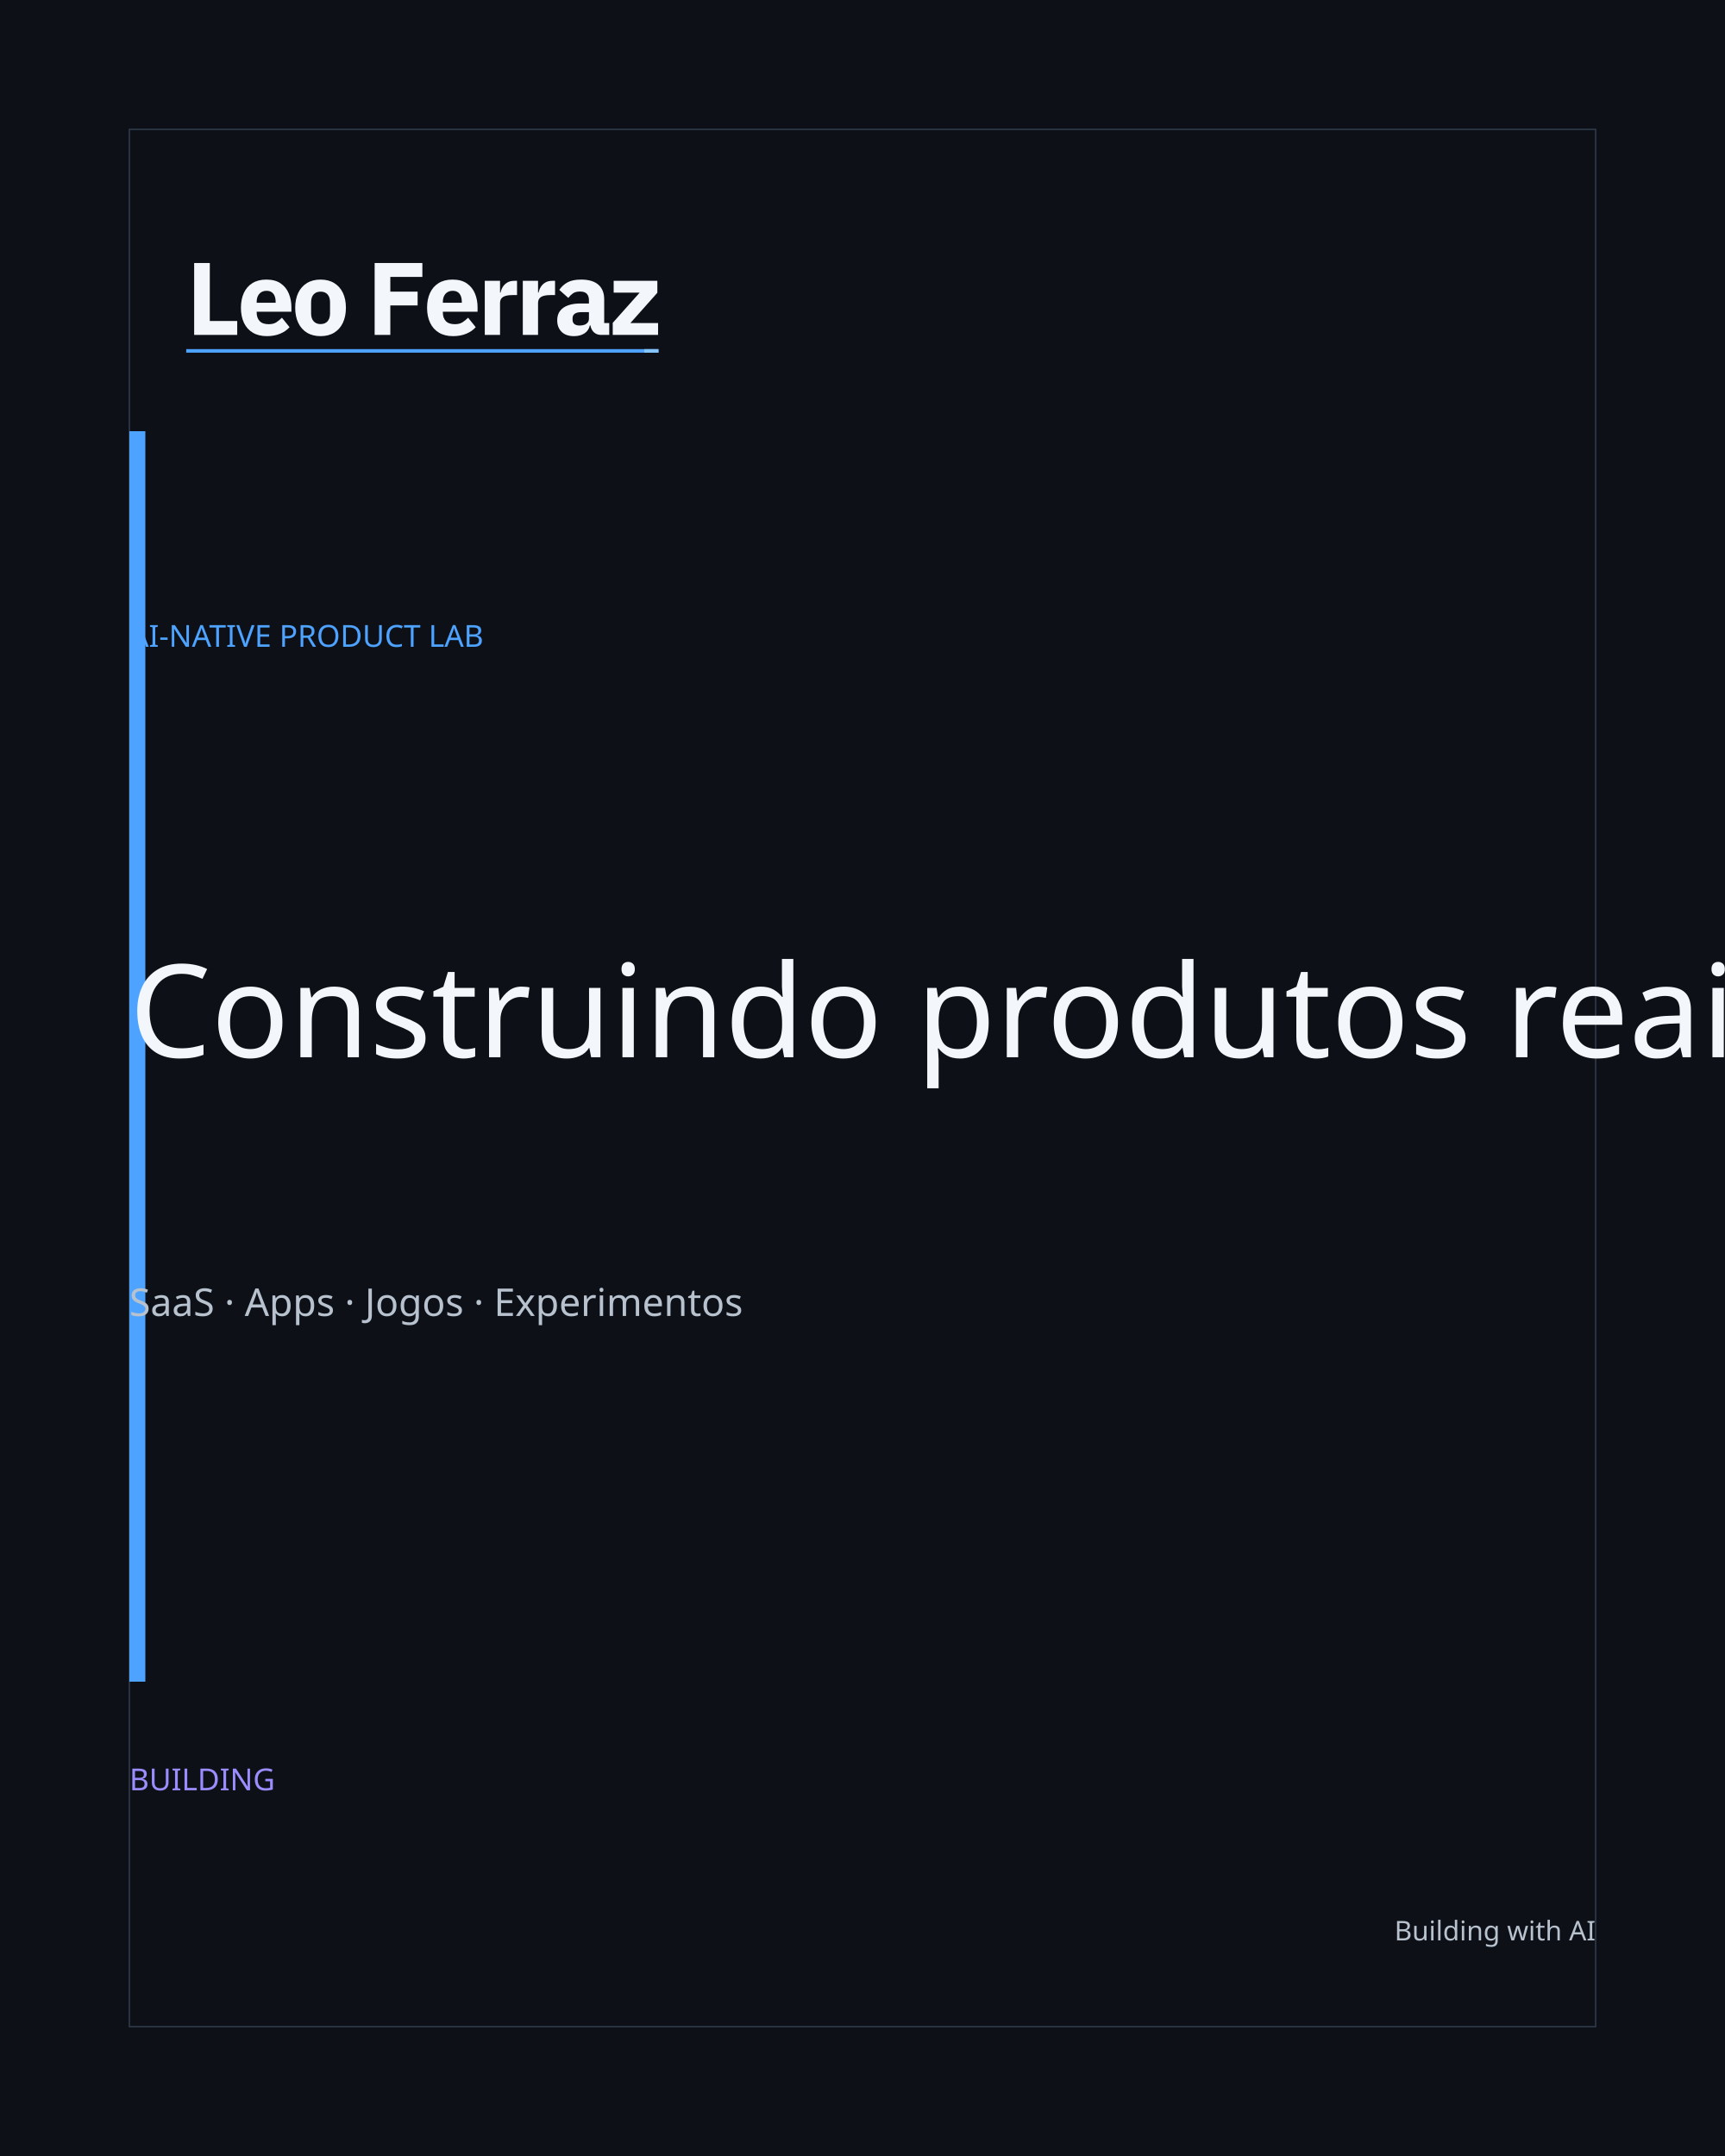
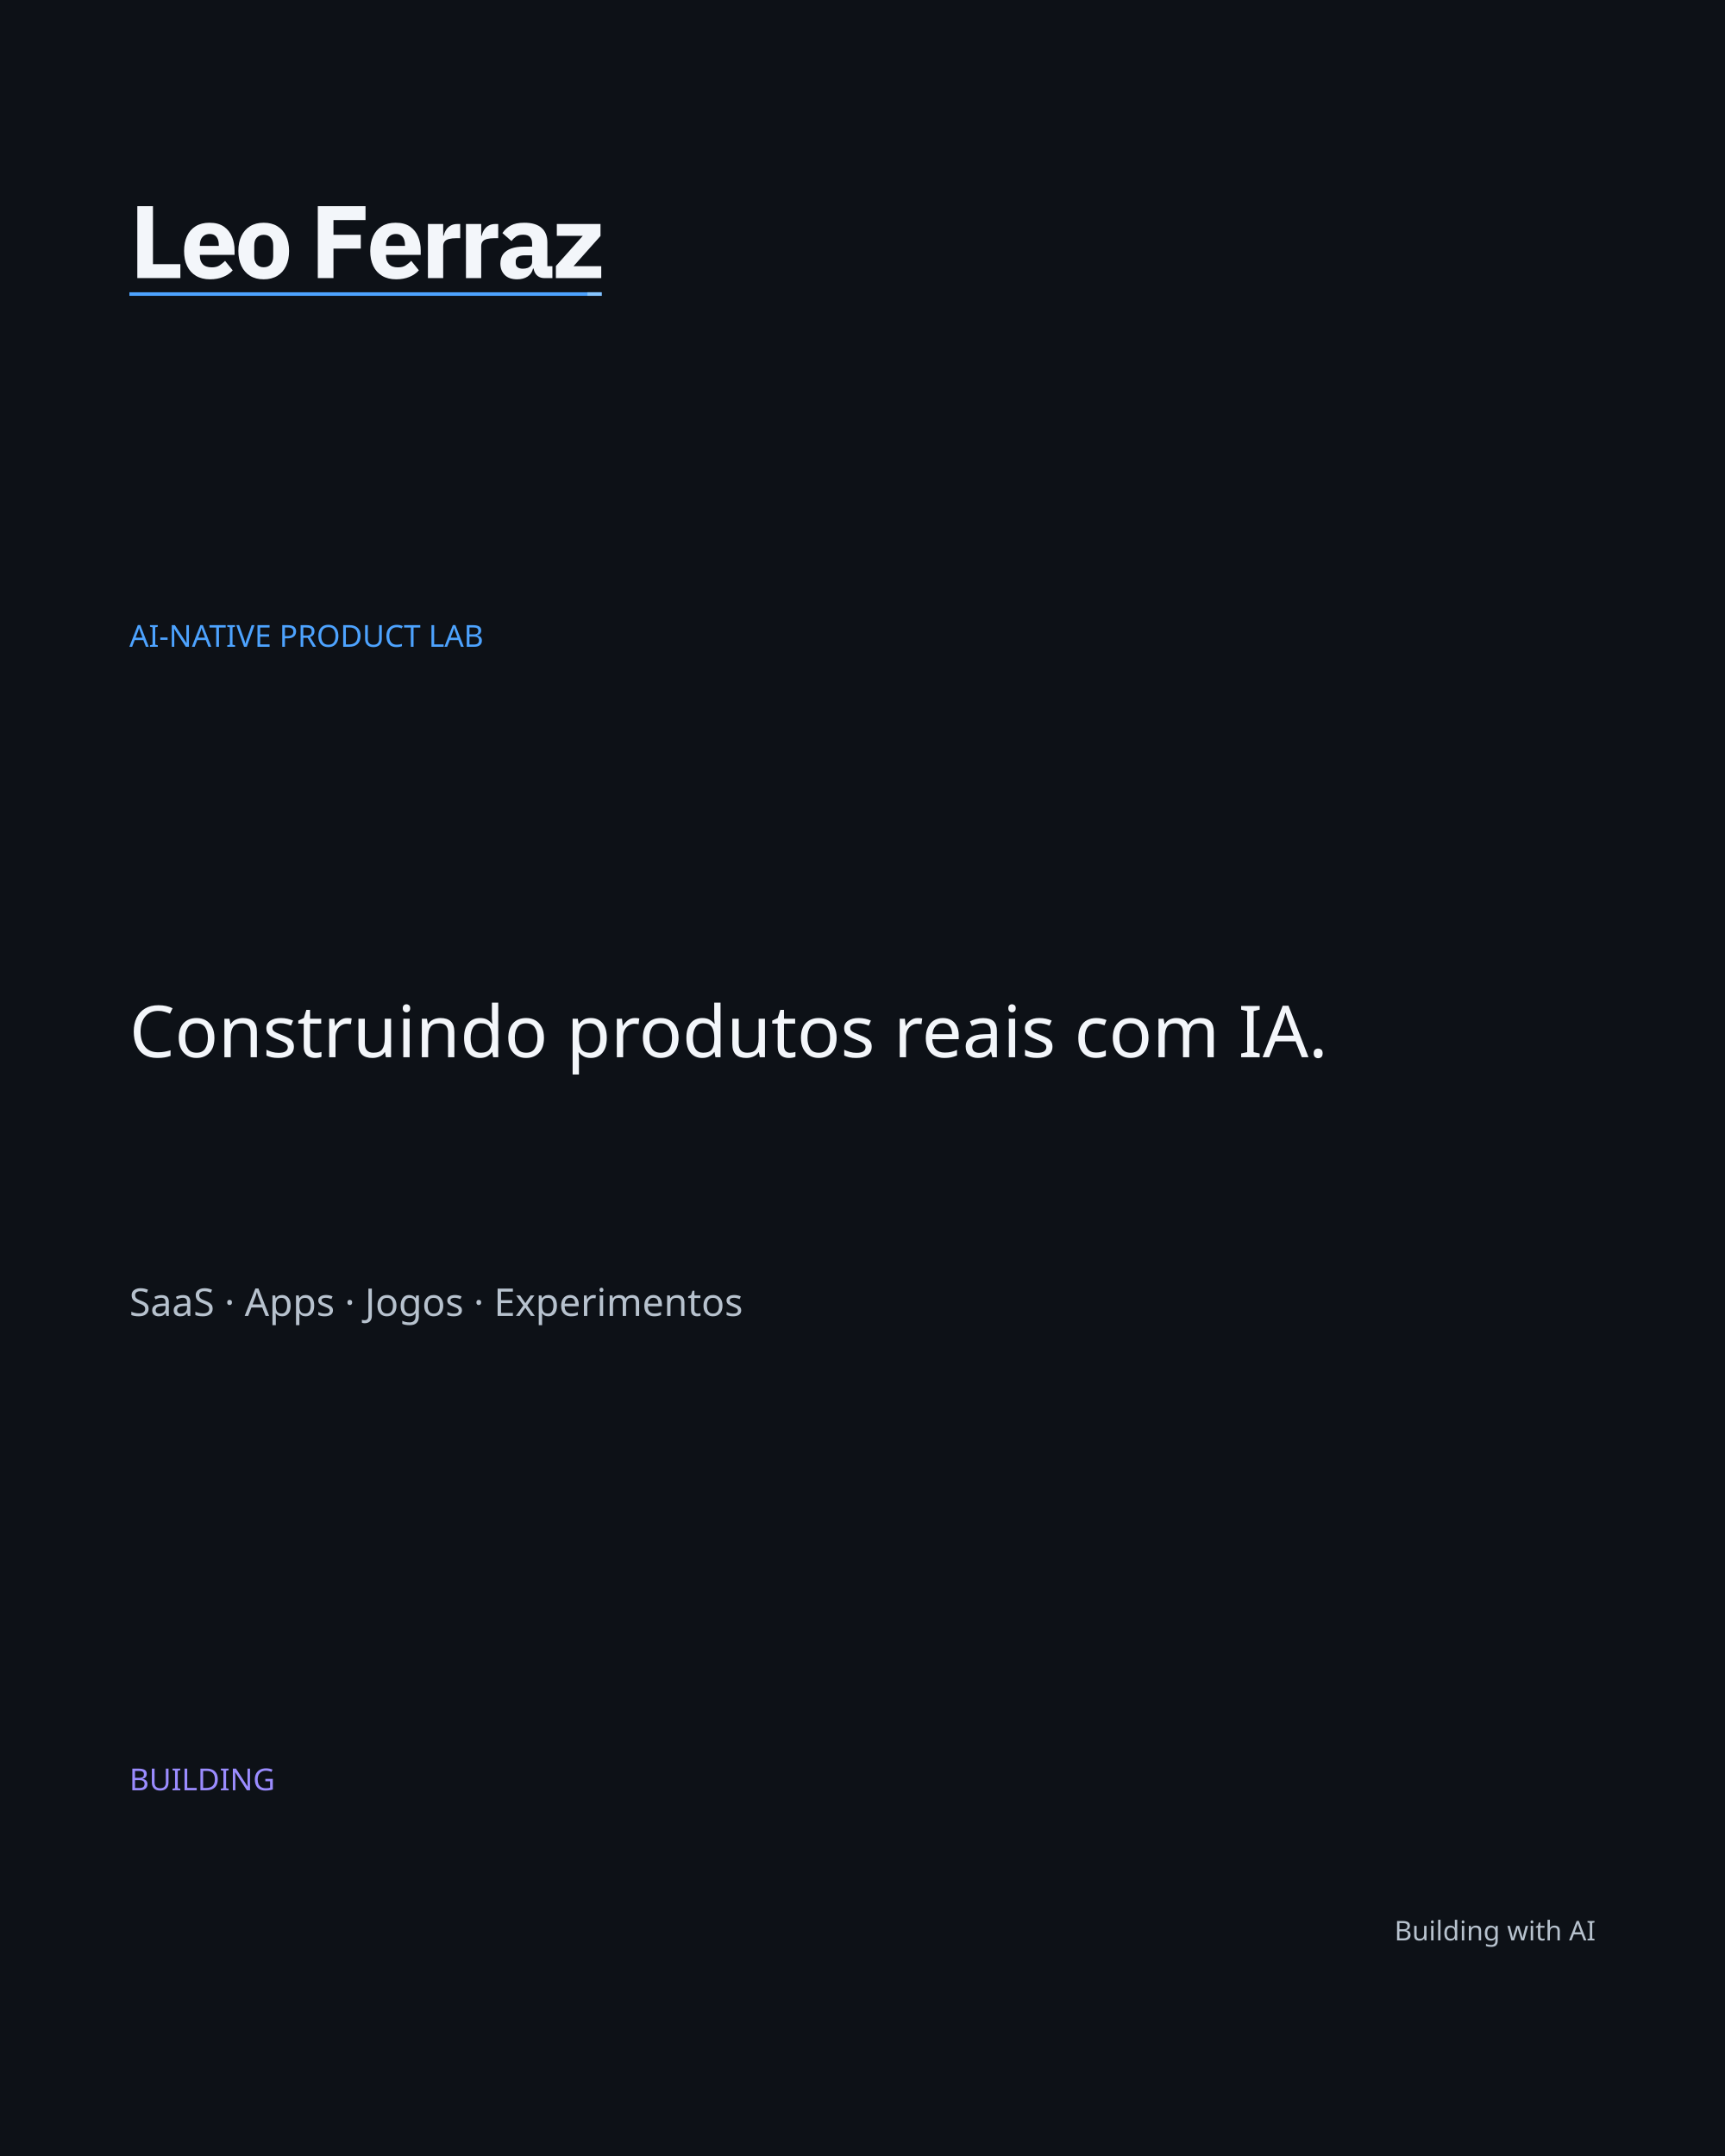
<svg xmlns="http://www.w3.org/2000/svg" viewBox="0 0 1080 1350" width="1080" height="1350">
  <rect width="1080" height="1350" fill="#0D1117" />
-   <rect x="81" y="81" width="918" height="1188" fill="none" stroke="#2A3543" />
-   <rect x="81" y="270" width="10" height="783" fill="#4DA3FF" />
-   <g data-signature-variant="wordmark-only" transform="translate(81 108) scale(1.11212)">
+   <g data-signature-variant="wordmark-only" transform="translate(45.412 72.412) scale(1.11212)">
    <path d="M60.71 91.45L36.47 91.45L36.47 50.97L45.28 50.97L45.28 83.62L60.71 83.62Z" fill="#F3F6FA" />
    <path d="M77.41 92.15Q72.77 92.15 69.5 90.2Q66.22 88.26 64.51 84.66Q62.8 81.07 62.8 76.2Q62.8 71.38 64.45 67.82Q66.1 64.25 69.29 62.28Q72.48 60.3 77.07 60.3Q82.11 60.3 85.22 62.48Q88.32 64.65 89.77 68.19Q91.22 71.73 91.22 75.85L91.22 78.4L71.67 78.4L71.67 78.86Q71.67 81.88 73.33 83.65Q74.98 85.42 78.4 85.42Q81.13 85.42 82.78 84.32Q84.43 83.21 85.88 81.76L90.17 87.1Q88.14 89.42 84.87 90.78Q81.59 92.15 77.41 92.15ZM77.24 66.63Q75.5 66.63 74.25 67.41Q73.01 68.19 72.34 69.58Q71.67 70.98 71.67 72.89L71.67 73.35L82.34 73.35L82.34 72.83Q82.34 70.98 81.79 69.58Q81.24 68.19 80.11 67.41Q78.98 66.63 77.24 66.63Z" fill="#F3F6FA" />
    <path d="M107.63 92.15Q103.17 92.15 99.98 90.2Q96.79 88.26 95.08 84.66Q93.36 81.07 93.36 76.2Q93.36 71.27 95.08 67.73Q96.79 64.19 99.98 62.25Q103.17 60.3 107.63 60.3Q112.1 60.3 115.29 62.25Q118.48 64.19 120.19 67.73Q121.9 71.27 121.9 76.2Q121.9 81.07 120.19 84.66Q118.48 88.26 115.29 90.2Q112.1 92.15 107.63 92.15ZM107.63 85.36Q110.18 85.36 111.58 83.77Q112.97 82.17 112.97 79.33L112.97 73.12Q112.97 70.22 111.58 68.66Q110.18 67.09 107.63 67.09Q105.14 67.09 103.72 68.66Q102.3 70.22 102.3 73.12L102.3 79.33Q102.3 82.17 103.72 83.77Q105.14 85.36 107.63 85.36Z" fill="#F3F6FA" />
    <path d="M146.9 91.45L138.08 91.45L138.08 50.97L164.94 50.97L164.94 58.8L146.9 58.8L146.9 67.09L162.27 67.09L162.27 74.86L146.9 74.86Z" fill="#F3F6FA" />
    <path d="M182.22 92.15Q177.58 92.15 174.3 90.2Q171.03 88.26 169.32 84.66Q167.6 81.07 167.6 76.2Q167.6 71.38 169.26 67.82Q170.91 64.25 174.1 62.28Q177.29 60.3 181.87 60.3Q186.92 60.3 190.02 62.48Q193.12 64.65 194.57 68.19Q196.02 71.73 196.02 75.85L196.02 78.4L176.48 78.4L176.48 78.86Q176.48 81.88 178.13 83.65Q179.78 85.42 183.21 85.42Q185.93 85.42 187.58 84.32Q189.24 83.21 190.69 81.76L194.98 87.1Q192.95 89.42 189.67 90.78Q186.4 92.15 182.22 92.15ZM182.05 66.63Q180.31 66.63 179.06 67.41Q177.81 68.19 177.15 69.58Q176.48 70.98 176.48 72.89L176.48 73.35L187.15 73.35L187.15 72.83Q187.15 70.98 186.6 69.58Q186.05 68.19 184.92 67.41Q183.79 66.63 182.05 66.63Z" fill="#F3F6FA" />
    <path d="M208.67 91.45L200.08 91.45L200.08 61L208.67 61L208.67 67.61L208.96 67.61Q209.31 65.93 210.23 64.42Q211.16 62.91 212.76 61.96Q214.35 61 216.73 61L218.24 61L218.24 69L216.09 69Q213.6 69 211.95 69.44Q210.29 69.87 209.48 70.86Q208.67 71.85 208.67 73.64Z" fill="#F3F6FA" />
    <path d="M230.07 91.45L221.49 91.45L221.49 61L230.07 61L230.07 67.61L230.36 67.61Q230.71 65.93 231.64 64.42Q232.56 62.91 234.16 61.96Q235.75 61 238.13 61L239.64 61L239.64 69L237.49 69Q235 69 233.35 69.44Q231.69 69.87 230.88 70.86Q230.07 71.85 230.07 73.64Z" fill="#F3F6FA" />
    <path d="M270.15 91.45L265.39 91.45Q263.83 91.45 262.46 90.67Q261.1 89.88 260.29 88.35Q259.48 86.81 259.48 84.66L259.48 83.91L261.33 86.11L259.24 86.11Q258.55 89.07 256.17 90.61Q253.79 92.15 250.31 92.15Q245.73 92.15 243.29 89.68Q240.86 87.22 240.86 83.27Q240.86 80.02 242.45 77.94Q244.05 75.85 246.98 74.8Q249.91 73.76 253.91 73.76L258.72 73.76L258.72 71.85Q258.72 69.64 257.56 68.34Q256.4 67.03 253.68 67.03Q251.12 67.03 249.62 68.13Q248.11 69.24 247.12 70.63L242.02 66.1Q243.87 63.38 246.72 61.84Q249.56 60.3 254.31 60.3Q260.75 60.3 264.03 63.18Q267.31 66.05 267.31 71.44L267.31 84.78L270.15 84.78ZM258.72 78.63L254.55 78.63Q252.05 78.63 250.78 79.5Q249.5 80.37 249.5 82.05L249.5 82.92Q249.5 84.55 250.54 85.36Q251.59 86.17 253.5 86.17Q254.95 86.17 256.11 85.77Q257.27 85.36 258 84.49Q258.72 83.62 258.72 82.23Z" fill="#F3F6FA" />
    <path d="M297.64 91.45L272.12 91.45L272.12 84.66L287.26 67.67L272.64 67.67L272.64 61L297.23 61L297.23 67.73L282.04 84.78L297.64 84.78Z" fill="#F3F6FA" />
    <rect data-accent="underline-line" x="32" y="99.45" width="265.872" height="2" fill="#4DA3FF" />
    <rect data-accent="underline-terminal" x="289.872" y="99.45" width="8" height="2" fill="#86C5FF" />
  </g>
  <text x="81" y="405" fill="#4DA3FF" font-family="IBM Plex Mono" font-size="19px" font-weight="500" text-anchor="start">AI-NATIVE PRODUCT LAB</text>
-   <text x="81" y="662" fill="#F3F6FA" font-family="IBM Plex Sans" font-size="81px" font-weight="500" text-anchor="start">Construindo produtos reais com IA.</text>
+   <text x="81" y="662" fill="#F3F6FA" font-family="IBM Plex Sans" font-size="45px" font-weight="500" text-anchor="start">Construindo produtos reais com IA.</text>
  <text x="81" y="824" fill="#B7C2CE" font-family="IBM Plex Mono" font-size="24px" font-weight="500" text-anchor="start">SaaS · Apps · Jogos · Experimentos</text>
  <text x="81" y="1121" fill="#9B8CFF" font-family="IBM Plex Mono" font-size="19px" font-weight="500" text-anchor="start">BUILDING</text>
  <text x="999" y="1215" fill="#B7C2CE" font-family="IBM Plex Mono" font-size="17px" font-weight="500" text-anchor="end">Building with AI</text>
</svg>
